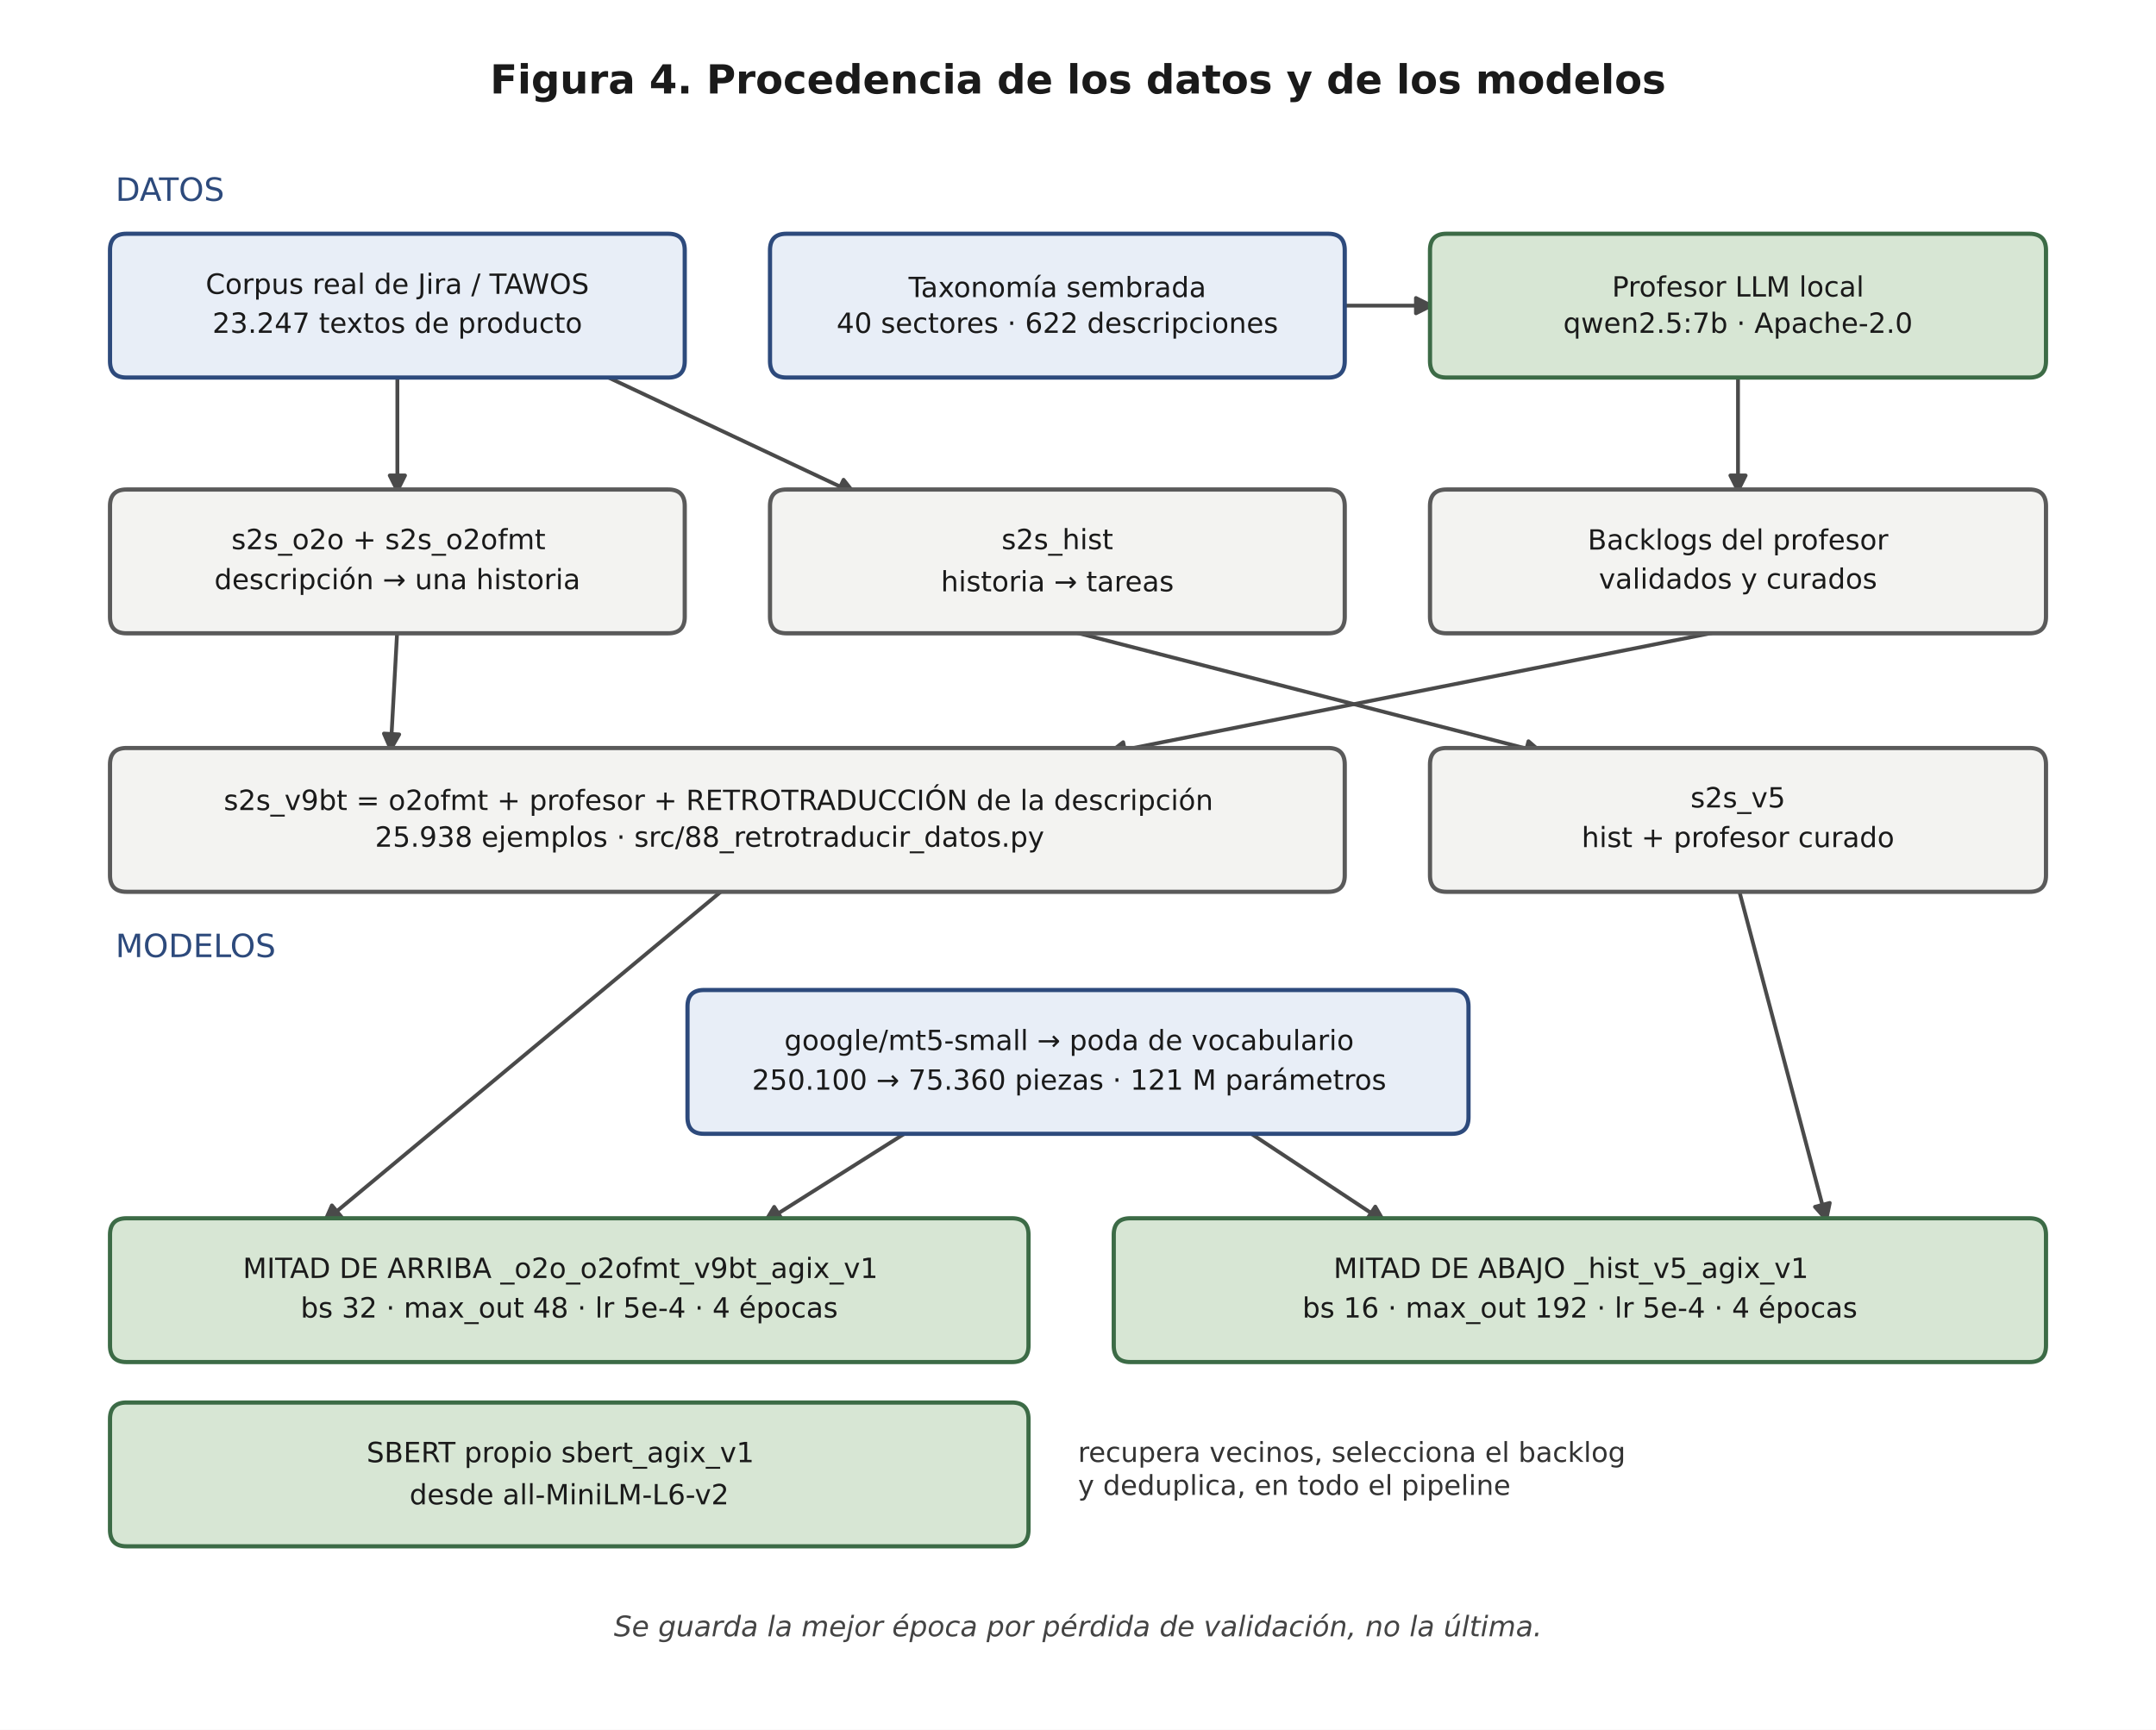
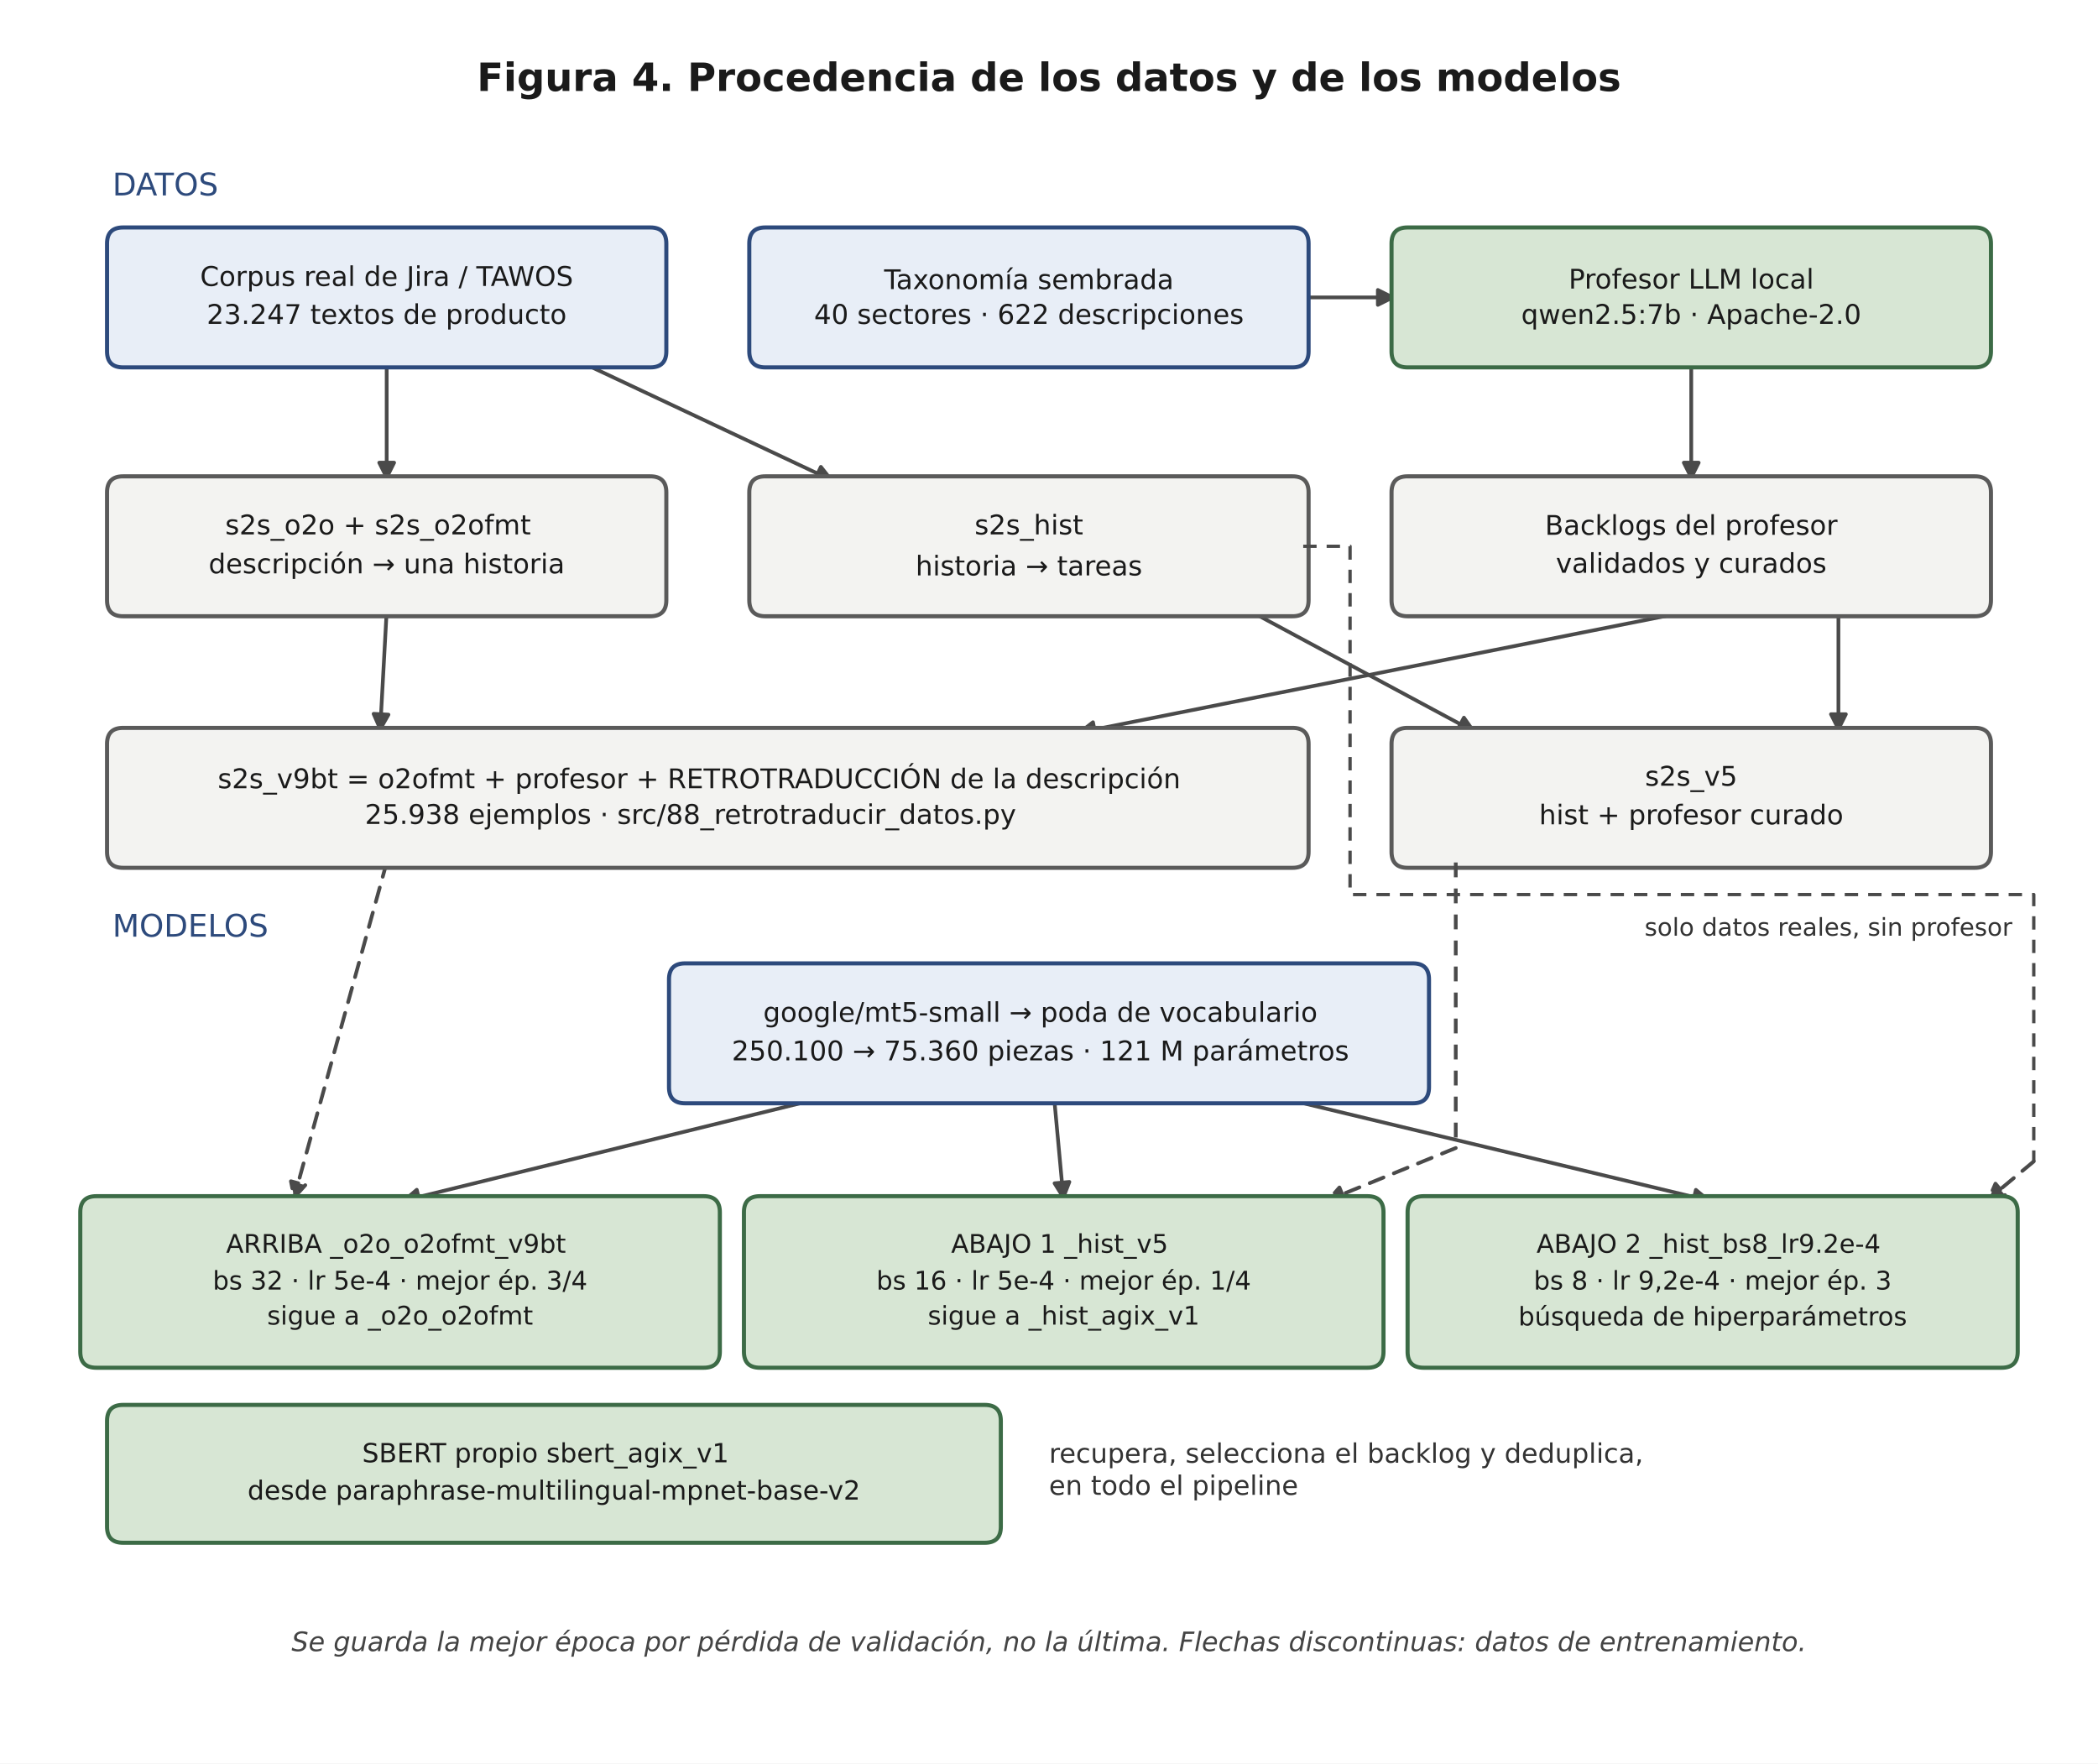
- <svg xmlns="http://www.w3.org/2000/svg" width="564.48pt" height="452.88pt" viewBox="0 0 564.48 452.88" version="1.1">
+ <svg xmlns="http://www.w3.org/2000/svg" width="564.48pt" height="474.48pt" viewBox="0 0 564.48 474.48" version="1.1">
  <defs>
    <style type="text/css">*{stroke-linejoin: round; stroke-linecap: butt}</style>
  </defs>
  <g id="figure_1">
    <g id="patch_1">
-       <path d="M 0 452.88  L 564.48 452.88  L 564.48 0  L 0 0  z " style="fill: #ffffff" />
+       <path d="M 0 474.48  L 564.48 474.48  L 564.48 0  L 0 0  z " style="fill: #ffffff" />
    </g>
    <g id="axes_1">
      <g id="patch_2">
-         <path d="M 350.64 80.023  Q 363.24 80.023 374.722 80.023  " clip-path="url(#p011efb3b4c)" style="fill: none; stroke: #4a4a4a; stroke-linecap: round" />
-         <path d="M 370.722 78.023  L 374.722 80.023  L 370.722 82.023  z " clip-path="url(#p011efb3b4c)" style="fill: #4a4a4a; stroke: #4a4a4a; stroke-linecap: round" />
+         <path d="M 350.64 80.023  Q 363.24 80.023 374.722 80.023  " clip-path="url(#pe7724c36d6)" style="fill: none; stroke: #4a4a4a; stroke-linecap: round" />
+         <path d="M 370.722 78.023  L 374.722 80.023  L 370.722 82.023  z " clip-path="url(#pe7724c36d6)" style="fill: #4a4a4a; stroke: #4a4a4a; stroke-linecap: round" />
      </g>
      <g id="patch_3">
-         <path d="M 104.04 97.407  Q 104.04 113.504 104.04 128.482  " clip-path="url(#p011efb3b4c)" style="fill: none; stroke: #4a4a4a; stroke-linecap: round" />
-         <path d="M 106.04 124.482  L 104.04 128.482  L 102.04 124.482  z " clip-path="url(#p011efb3b4c)" style="fill: #4a4a4a; stroke: #4a4a4a; stroke-linecap: round" />
+         <path d="M 104.04 97.407  Q 104.04 113.504 104.04 128.482  " clip-path="url(#pe7724c36d6)" style="fill: none; stroke: #4a4a4a; stroke-linecap: round" />
+         <path d="M 106.04 124.482  L 104.04 128.482  L 102.04 124.482  z " clip-path="url(#pe7724c36d6)" style="fill: #4a4a4a; stroke: #4a4a4a; stroke-linecap: round" />
      </g>
      <g id="patch_4">
-         <path d="M 156.24 97.407  Q 190.44 113.504 223.628 129.124  " clip-path="url(#p011efb3b4c)" style="fill: none; stroke: #4a4a4a; stroke-linecap: round" />
-         <path d="M 220.861 125.611  L 223.628 129.124  L 219.158 129.23  z " clip-path="url(#p011efb3b4c)" style="fill: #4a4a4a; stroke: #4a4a4a; stroke-linecap: round" />
+         <path d="M 156.24 97.407  Q 190.44 113.504 223.628 129.124  " clip-path="url(#pe7724c36d6)" style="fill: none; stroke: #4a4a4a; stroke-linecap: round" />
+         <path d="M 220.861 125.611  L 223.628 129.124  L 219.158 129.23  z " clip-path="url(#pe7724c36d6)" style="fill: #4a4a4a; stroke: #4a4a4a; stroke-linecap: round" />
      </g>
      <g id="patch_5">
-         <path d="M 455.04 97.407  Q 455.04 113.504 455.04 128.482  " clip-path="url(#p011efb3b4c)" style="fill: none; stroke: #4a4a4a; stroke-linecap: round" />
-         <path d="M 457.04 124.482  L 455.04 128.482  L 453.04 124.482  z " clip-path="url(#p011efb3b4c)" style="fill: #4a4a4a; stroke: #4a4a4a; stroke-linecap: round" />
+         <path d="M 455.04 97.407  Q 455.04 113.504 455.04 128.482  " clip-path="url(#pe7724c36d6)" style="fill: none; stroke: #4a4a4a; stroke-linecap: round" />
+         <path d="M 457.04 124.482  L 455.04 128.482  L 453.04 124.482  z " clip-path="url(#pe7724c36d6)" style="fill: #4a4a4a; stroke: #4a4a4a; stroke-linecap: round" />
      </g>
      <g id="patch_6">
-         <path d="M 104.04 164.367  Q 103.14 180.823 102.301 196.164  " clip-path="url(#p011efb3b4c)" style="fill: none; stroke: #4a4a4a; stroke-linecap: round" />
-         <path d="M 104.517 192.279  L 102.301 196.164  L 100.522 192.06  z " clip-path="url(#p011efb3b4c)" style="fill: #4a4a4a; stroke: #4a4a4a; stroke-linecap: round" />
+         <path d="M 104.04 164.367  Q 103.14 180.823 102.301 196.164  " clip-path="url(#pe7724c36d6)" style="fill: none; stroke: #4a4a4a; stroke-linecap: round" />
+         <path d="M 104.517 192.279  L 102.301 196.164  L 100.522 192.06  z " clip-path="url(#pe7724c36d6)" style="fill: #4a4a4a; stroke: #4a4a4a; stroke-linecap: round" />
      </g>
      <g id="patch_7">
-         <path d="M 455.04 164.367  Q 372.24 180.823 290.537 197.062  " clip-path="url(#p011efb3b4c)" style="fill: none; stroke: #4a4a4a; stroke-linecap: round" />
-         <path d="M 294.85 198.244  L 290.537 197.062  L 294.07 194.321  z " clip-path="url(#p011efb3b4c)" style="fill: #4a4a4a; stroke: #4a4a4a; stroke-linecap: round" />
+         <path d="M 455.04 164.367  Q 372.24 180.823 290.537 197.062  " clip-path="url(#pe7724c36d6)" style="fill: none; stroke: #4a4a4a; stroke-linecap: round" />
+         <path d="M 294.85 198.244  L 290.537 197.062  L 294.07 194.321  z " clip-path="url(#pe7724c36d6)" style="fill: #4a4a4a; stroke: #4a4a4a; stroke-linecap: round" />
      </g>
      <g id="patch_8">
-         <path d="M 276.84 164.367  Q 340.74 180.823 403.557 197.001  " clip-path="url(#p011efb3b4c)" style="fill: none; stroke: #4a4a4a; stroke-linecap: round" />
-         <path d="M 400.182 194.067  L 403.557 197.001  L 399.185 197.94  z " clip-path="url(#p011efb3b4c)" style="fill: #4a4a4a; stroke: #4a4a4a; stroke-linecap: round" />
+         <path d="M 494.64 164.367  Q 494.64 180.823 494.64 196.162  " clip-path="url(#pe7724c36d6)" style="fill: none; stroke: #4a4a4a; stroke-linecap: round" />
+         <path d="M 496.64 192.162  L 494.64 196.162  L 492.64 192.162  z " clip-path="url(#pe7724c36d6)" style="fill: #4a4a4a; stroke: #4a4a4a; stroke-linecap: round" />
      </g>
      <g id="patch_9">
-         <path d="M 239.04 295.407  Q 219.24 307.904 200.385 319.803  " clip-path="url(#p011efb3b4c)" style="fill: none; stroke: #4a4a4a; stroke-linecap: round" />
-         <path d="M 204.836 319.36  L 200.385 319.803  L 202.701 315.977  z " clip-path="url(#p011efb3b4c)" style="fill: #4a4a4a; stroke: #4a4a4a; stroke-linecap: round" />
+         <path d="M 336.24 164.367  Q 366.84 180.823 396.455 196.75  " clip-path="url(#pe7724c36d6)" style="fill: none; stroke: #4a4a4a; stroke-linecap: round" />
+         <path d="M 393.88 193.094  L 396.455 196.75  L 391.985 196.617  z " clip-path="url(#pe7724c36d6)" style="fill: #4a4a4a; stroke: #4a4a4a; stroke-linecap: round" />
      </g>
      <g id="patch_10">
-         <path d="M 325.44 295.407  Q 344.34 307.904 362.307 319.783  " clip-path="url(#p011efb3b4c)" style="fill: none; stroke: #4a4a4a; stroke-linecap: round" />
-         <path d="M 360.074 315.909  L 362.307 319.783  L 357.868 319.246  z " clip-path="url(#p011efb3b4c)" style="fill: #4a4a4a; stroke: #4a4a4a; stroke-linecap: round" />
+         <path d="M 221.13 295.407  Q 164.385 309.344 108.726 323.013  " clip-path="url(#pe7724c36d6)" style="fill: none; stroke: #4a4a4a; stroke-linecap: round" />
+         <path d="M 113.087 324.002  L 108.726 323.013  L 112.133 320.117  z " clip-path="url(#pe7724c36d6)" style="fill: #4a4a4a; stroke: #4a4a4a; stroke-linecap: round" />
      </g>
      <g id="patch_11">
-         <path d="M 190.44 232.047  Q 137.34 276.224 85.099 319.685  " clip-path="url(#p011efb3b4c)" style="fill: none; stroke: #4a4a4a; stroke-linecap: round" />
-         <path d="M 89.454 318.664  L 85.099 319.685  L 86.895 315.589  z " clip-path="url(#p011efb3b4c)" style="fill: #4a4a4a; stroke: #4a4a4a; stroke-linecap: round" />
+         <path d="M 283.626 295.407  Q 284.913 309.344 286.097 322.167  " clip-path="url(#pe7724c36d6)" style="fill: none; stroke: #4a4a4a; stroke-linecap: round" />
+         <path d="M 287.721 318  L 286.097 322.167  L 283.738 318.368  z " clip-path="url(#pe7724c36d6)" style="fill: #4a4a4a; stroke: #4a4a4a; stroke-linecap: round" />
      </g>
      <g id="patch_12">
-         <path d="M 455.04 232.047  Q 466.74 276.224 478.154 319.319  " clip-path="url(#p011efb3b4c)" style="fill: none; stroke: #4a4a4a; stroke-linecap: round" />
-         <path d="M 479.063 314.941  L 478.154 319.319  L 475.196 315.965  z " clip-path="url(#p011efb3b4c)" style="fill: #4a4a4a; stroke: #4a4a4a; stroke-linecap: round" />
+         <path d="M 344.736 295.407  Q 402.768 309.344 459.713 323.019  " clip-path="url(#pe7724c36d6)" style="fill: none; stroke: #4a4a4a; stroke-linecap: round" />
+         <path d="M 456.29 320.14  L 459.713 323.019  L 455.356 324.03  z " clip-path="url(#pe7724c36d6)" style="fill: #4a4a4a; stroke: #4a4a4a; stroke-linecap: round" />
      </g>
      <g id="patch_13">
-         <path d="M 33.12 98.847  L 174.96 98.847  Q 179.28 98.847 179.28 94.527  L 179.28 65.52  Q 179.28 61.2 174.96 61.2  L 33.12 61.2  Q 28.8 61.2 28.8 65.52  L 28.8 94.527  Q 28.8 98.847 33.12 98.847  z " clip-path="url(#p011efb3b4c)" style="fill: #e8eef7; stroke: #2d4a7c; stroke-width: 1.1; stroke-linejoin: miter" />
+         <path d="M 104.04 232.047  Q 91.44 277.663 79.138 322.202  " clip-path="url(#pe7724c36d6)" style="fill: none; stroke-dasharray: 4,3; stroke-dashoffset: 0; stroke: #4a4a4a; stroke-linecap: round" />
+         <path d="M 82.13 318.879  L 79.138 322.202  L 78.275 317.814  z " clip-path="url(#pe7724c36d6)" style="fill: #4a4a4a; stroke-dasharray: 4,3; stroke-dashoffset: 0; stroke: #4a4a4a; stroke-linecap: round" />
      </g>
      <g id="patch_14">
-         <path d="M 205.92 98.847  L 347.76 98.847  Q 352.08 98.847 352.08 94.527  L 352.08 65.52  Q 352.08 61.2 347.76 61.2  L 205.92 61.2  Q 201.6 61.2 201.6 65.52  L 201.6 94.527  Q 201.6 98.847 205.92 98.847  z " clip-path="url(#p011efb3b4c)" style="fill: #e8eef7; stroke: #2d4a7c; stroke-width: 1.1; stroke-linejoin: miter" />
+         <path d="M 391.68 308.88  Q 374.04 316.08 357.435 322.857  " clip-path="url(#pe7724c36d6)" style="fill: none; stroke-dasharray: 4,3; stroke-dashoffset: 0; stroke: #4a4a4a; stroke-linecap: round" />
+         <path d="M 361.894 323.198  L 357.435 322.857  L 360.383 319.494  z " clip-path="url(#pe7724c36d6)" style="fill: #4a4a4a; stroke-dasharray: 4,3; stroke-dashoffset: 0; stroke: #4a4a4a; stroke-linecap: round" />
      </g>
      <g id="patch_15">
-         <path d="M 378.72 98.847  L 531.36 98.847  Q 535.68 98.847 535.68 94.527  L 535.68 65.52  Q 535.68 61.2 531.36 61.2  L 378.72 61.2  Q 374.4 61.2 374.4 65.52  L 374.4 94.527  Q 374.4 98.847 378.72 98.847  z " clip-path="url(#p011efb3b4c)" style="fill: #d7e6d4; stroke: #3c6b46; stroke-width: 1.1; stroke-linejoin: miter" />
+         <path d="M 547.2 312.48  Q 540.72 317.88 535.099 322.564  " clip-path="url(#pe7724c36d6)" style="fill: none; stroke-dasharray: 4,3; stroke-dashoffset: 0; stroke: #4a4a4a; stroke-linecap: round" />
+         <path d="M 539.452 321.54  L 535.099 322.564  L 536.891 318.467  z " clip-path="url(#pe7724c36d6)" style="fill: #4a4a4a; stroke-dasharray: 4,3; stroke-dashoffset: 0; stroke: #4a4a4a; stroke-linecap: round" />
      </g>
      <g id="patch_16">
-         <path d="M 33.12 165.807  L 174.96 165.807  Q 179.28 165.807 179.28 161.487  L 179.28 132.48  Q 179.28 128.16 174.96 128.16  L 33.12 128.16  Q 28.8 128.16 28.8 132.48  L 28.8 161.487  Q 28.8 165.807 33.12 165.807  z " clip-path="url(#p011efb3b4c)" style="fill: #f3f3f1; stroke: #5a5a5a; stroke-width: 1.1; stroke-linejoin: miter" />
+         <path d="M 33.12 98.847  L 174.96 98.847  Q 179.28 98.847 179.28 94.527  L 179.28 65.52  Q 179.28 61.2 174.96 61.2  L 33.12 61.2  Q 28.8 61.2 28.8 65.52  L 28.8 94.527  Q 28.8 98.847 33.12 98.847  z " clip-path="url(#pe7724c36d6)" style="fill: #e8eef7; stroke: #2d4a7c; stroke-width: 1.1; stroke-linejoin: miter" />
      </g>
      <g id="patch_17">
-         <path d="M 205.92 165.807  L 347.76 165.807  Q 352.08 165.807 352.08 161.487  L 352.08 132.48  Q 352.08 128.16 347.76 128.16  L 205.92 128.16  Q 201.6 128.16 201.6 132.48  L 201.6 161.487  Q 201.6 165.807 205.92 165.807  z " clip-path="url(#p011efb3b4c)" style="fill: #f3f3f1; stroke: #5a5a5a; stroke-width: 1.1; stroke-linejoin: miter" />
+         <path d="M 205.92 98.847  L 347.76 98.847  Q 352.08 98.847 352.08 94.527  L 352.08 65.52  Q 352.08 61.2 347.76 61.2  L 205.92 61.2  Q 201.6 61.2 201.6 65.52  L 201.6 94.527  Q 201.6 98.847 205.92 98.847  z " clip-path="url(#pe7724c36d6)" style="fill: #e8eef7; stroke: #2d4a7c; stroke-width: 1.1; stroke-linejoin: miter" />
      </g>
      <g id="patch_18">
-         <path d="M 378.72 165.807  L 531.36 165.807  Q 535.68 165.807 535.68 161.487  L 535.68 132.48  Q 535.68 128.16 531.36 128.16  L 378.72 128.16  Q 374.4 128.16 374.4 132.48  L 374.4 161.487  Q 374.4 165.807 378.72 165.807  z " clip-path="url(#p011efb3b4c)" style="fill: #f3f3f1; stroke: #5a5a5a; stroke-width: 1.1; stroke-linejoin: miter" />
+         <path d="M 378.72 98.847  L 531.36 98.847  Q 535.68 98.847 535.68 94.527  L 535.68 65.52  Q 535.68 61.2 531.36 61.2  L 378.72 61.2  Q 374.4 61.2 374.4 65.52  L 374.4 94.527  Q 374.4 98.847 378.72 98.847  z " clip-path="url(#pe7724c36d6)" style="fill: #d7e6d4; stroke: #3c6b46; stroke-width: 1.1; stroke-linejoin: miter" />
      </g>
      <g id="patch_19">
-         <path d="M 33.12 233.487  L 347.76 233.487  Q 352.08 233.487 352.08 229.167  L 352.08 200.16  Q 352.08 195.84 347.76 195.84  L 33.12 195.84  Q 28.8 195.84 28.8 200.16  L 28.8 229.167  Q 28.8 233.487 33.12 233.487  z " clip-path="url(#p011efb3b4c)" style="fill: #f3f3f1; stroke: #5a5a5a; stroke-width: 1.1; stroke-linejoin: miter" />
+         <path d="M 33.12 165.807  L 174.96 165.807  Q 179.28 165.807 179.28 161.487  L 179.28 132.48  Q 179.28 128.16 174.96 128.16  L 33.12 128.16  Q 28.8 128.16 28.8 132.48  L 28.8 161.487  Q 28.8 165.807 33.12 165.807  z " clip-path="url(#pe7724c36d6)" style="fill: #f3f3f1; stroke: #5a5a5a; stroke-width: 1.1; stroke-linejoin: miter" />
      </g>
      <g id="patch_20">
-         <path d="M 378.72 233.487  L 531.36 233.487  Q 535.68 233.487 535.68 229.167  L 535.68 200.16  Q 535.68 195.84 531.36 195.84  L 378.72 195.84  Q 374.4 195.84 374.4 200.16  L 374.4 229.167  Q 374.4 233.487 378.72 233.487  z " clip-path="url(#p011efb3b4c)" style="fill: #f3f3f1; stroke: #5a5a5a; stroke-width: 1.1; stroke-linejoin: miter" />
+         <path d="M 205.92 165.807  L 347.76 165.807  Q 352.08 165.807 352.08 161.487  L 352.08 132.48  Q 352.08 128.16 347.76 128.16  L 205.92 128.16  Q 201.6 128.16 201.6 132.48  L 201.6 161.487  Q 201.6 165.807 205.92 165.807  z " clip-path="url(#pe7724c36d6)" style="fill: #f3f3f1; stroke: #5a5a5a; stroke-width: 1.1; stroke-linejoin: miter" />
      </g>
      <g id="patch_21">
-         <path d="M 184.32 296.847  L 380.16 296.847  Q 384.48 296.847 384.48 292.527  L 384.48 263.52  Q 384.48 259.2 380.16 259.2  L 184.32 259.2  Q 180 259.2 180 263.52  L 180 292.527  Q 180 296.847 184.32 296.847  z " clip-path="url(#p011efb3b4c)" style="fill: #e8eef7; stroke: #2d4a7c; stroke-width: 1.1; stroke-linejoin: miter" />
+         <path d="M 378.72 165.807  L 531.36 165.807  Q 535.68 165.807 535.68 161.487  L 535.68 132.48  Q 535.68 128.16 531.36 128.16  L 378.72 128.16  Q 374.4 128.16 374.4 132.48  L 374.4 161.487  Q 374.4 165.807 378.72 165.807  z " clip-path="url(#pe7724c36d6)" style="fill: #f3f3f1; stroke: #5a5a5a; stroke-width: 1.1; stroke-linejoin: miter" />
      </g>
      <g id="patch_22">
-         <path d="M 33.12 356.607  L 264.96 356.607  Q 269.28 356.607 269.28 352.287  L 269.28 323.28  Q 269.28 318.96 264.96 318.96  L 33.12 318.96  Q 28.8 318.96 28.8 323.28  L 28.8 352.287  Q 28.8 356.607 33.12 356.607  z " clip-path="url(#p011efb3b4c)" style="fill: #d7e6d4; stroke: #3c6b46; stroke-width: 1.1; stroke-linejoin: miter" />
+         <path d="M 33.12 233.487  L 347.76 233.487  Q 352.08 233.487 352.08 229.167  L 352.08 200.16  Q 352.08 195.84 347.76 195.84  L 33.12 195.84  Q 28.8 195.84 28.8 200.16  L 28.8 229.167  Q 28.8 233.487 33.12 233.487  z " clip-path="url(#pe7724c36d6)" style="fill: #f3f3f1; stroke: #5a5a5a; stroke-width: 1.1; stroke-linejoin: miter" />
      </g>
      <g id="patch_23">
-         <path d="M 295.92 356.607  L 531.36 356.607  Q 535.68 356.607 535.68 352.287  L 535.68 323.28  Q 535.68 318.96 531.36 318.96  L 295.92 318.96  Q 291.6 318.96 291.6 323.28  L 291.6 352.287  Q 291.6 356.607 295.92 356.607  z " clip-path="url(#p011efb3b4c)" style="fill: #d7e6d4; stroke: #3c6b46; stroke-width: 1.1; stroke-linejoin: miter" />
+         <path d="M 378.72 233.487  L 531.36 233.487  Q 535.68 233.487 535.68 229.167  L 535.68 200.16  Q 535.68 195.84 531.36 195.84  L 378.72 195.84  Q 374.4 195.84 374.4 200.16  L 374.4 229.167  Q 374.4 233.487 378.72 233.487  z " clip-path="url(#pe7724c36d6)" style="fill: #f3f3f1; stroke: #5a5a5a; stroke-width: 1.1; stroke-linejoin: miter" />
      </g>
      <g id="patch_24">
-         <path d="M 33.12 404.847  L 264.96 404.847  Q 269.28 404.847 269.28 400.527  L 269.28 371.52  Q 269.28 367.2 264.96 367.2  L 33.12 367.2  Q 28.8 367.2 28.8 371.52  L 28.8 400.527  Q 28.8 404.847 33.12 404.847  z " clip-path="url(#p011efb3b4c)" style="fill: #d7e6d4; stroke: #3c6b46; stroke-width: 1.1; stroke-linejoin: miter" />
+         <path d="M 184.32 296.847  L 380.16 296.847  Q 384.48 296.847 384.48 292.527  L 384.48 263.52  Q 384.48 259.2 380.16 259.2  L 184.32 259.2  Q 180 259.2 180 263.52  L 180 292.527  Q 180 296.847 184.32 296.847  z " clip-path="url(#pe7724c36d6)" style="fill: #e8eef7; stroke: #2d4a7c; stroke-width: 1.1; stroke-linejoin: miter" />
+       </g>
+       <g id="patch_25">
+         <path d="M 25.92 367.997  L 189.36 367.997  Q 193.68 367.997 193.68 363.676  L 193.68 326.16  Q 193.68 321.84 189.36 321.84  L 25.92 321.84  Q 21.6 321.84 21.6 326.16  L 21.6 363.676  Q 21.6 367.997 25.92 367.997  z " clip-path="url(#pe7724c36d6)" style="fill: #d7e6d4; stroke: #3c6b46; stroke-width: 1.1; stroke-linejoin: miter" />
+       </g>
+       <g id="patch_26">
+         <path d="M 204.48 367.997  L 367.92 367.997  Q 372.24 367.997 372.24 363.676  L 372.24 326.16  Q 372.24 321.84 367.92 321.84  L 204.48 321.84  Q 200.16 321.84 200.16 326.16  L 200.16 363.676  Q 200.16 367.997 204.48 367.997  z " clip-path="url(#pe7724c36d6)" style="fill: #d7e6d4; stroke: #3c6b46; stroke-width: 1.1; stroke-linejoin: miter" />
+       </g>
+       <g id="patch_27">
+         <path d="M 383.04 367.997  L 538.56 367.997  Q 542.88 367.997 542.88 363.676  L 542.88 326.16  Q 542.88 321.84 538.56 321.84  L 383.04 321.84  Q 378.72 321.84 378.72 326.16  L 378.72 363.676  Q 378.72 367.997 383.04 367.997  z " clip-path="url(#pe7724c36d6)" style="fill: #d7e6d4; stroke: #3c6b46; stroke-width: 1.1; stroke-linejoin: miter" />
+       </g>
+       <g id="line2d_1">
+         <path d="M 391.68 232.047  L 391.68 308.88  " clip-path="url(#pe7724c36d6)" style="fill: none; stroke-dasharray: 4,3; stroke-dashoffset: 0; stroke: #4a4a4a" />
+       </g>
+       <g id="line2d_2">
+         <path d="M 350.64 146.983  L 363.24 146.983  L 363.24 240.687  L 547.2 240.687  L 547.2 312.48  " clip-path="url(#pe7724c36d6)" style="fill: none; stroke-dasharray: 3.6,2.7; stroke-dashoffset: 0; stroke: #4a4a4a; stroke-width: 0.9" />
+       </g>
+       <g id="patch_28">
+         <path d="M 33.12 415.089  L 264.96 415.089  Q 269.28 415.089 269.28 410.769  L 269.28 382.32  Q 269.28 378 264.96 378  L 33.12 378  Q 28.8 378 28.8 382.32  L 28.8 410.769  Q 28.8 415.089 33.12 415.089  z " clip-path="url(#pe7724c36d6)" style="fill: #d7e6d4; stroke: #3c6b46; stroke-width: 1.1; stroke-linejoin: miter" />
      </g>
      <g id="text_1">
        <text style="font-weight: 700; font-size: 10.5px; font-family: 'DejaVu Sans'; text-anchor: middle; fill: #1a1a1a" x="282.24" y="24.48" transform="rotate(-0 282.24 24.48)">Figura 4. Procedencia de los datos y de los modelos</text>
      </g>
      <g id="text_2">
        <text style="font-size: 7.3px; font-family: 'DejaVu Sans'; fill: #1a1a1a" transform="translate(53.84566 76.92784)">Corpus real de Jira / TAWOS</text>
        <text style="font-size: 7.3px; font-family: 'DejaVu Sans'; fill: #1a1a1a" transform="translate(55.6142 87.14784)">23.247 textos de producto</text>
      </g>
      <g id="text_3">
        <text style="font-size: 7.3px; font-family: 'DejaVu Sans'; fill: #1a1a1a" transform="translate(237.8728 77.78103)">Taxonomía sembrada</text>
        <text style="font-size: 7.3px; font-family: 'DejaVu Sans'; fill: #1a1a1a" transform="translate(219.0246 87.14784)">40 sectores · 622 descripciones</text>
      </g>
      <g id="text_4">
        <text style="font-size: 7.3px; font-family: 'DejaVu Sans'; fill: #1a1a1a" transform="translate(422.0417 77.63503)">Profesor LLM local</text>
        <text style="font-size: 7.3px; font-family: 'DejaVu Sans'; fill: #1a1a1a" transform="translate(409.2867 87.14784)">qwen2.5:7b · Apache-2.0</text>
      </g>
      <g id="text_5">
        <text style="font-size: 7.3px; font-family: 'DejaVu Sans'; fill: #1a1a1a" transform="translate(60.59188 143.7863)">s2s_o2o  +  s2s_o2ofmt</text>
        <text style="font-size: 7.3px; font-family: 'DejaVu Sans'; fill: #1a1a1a" transform="translate(56.12348 154.2538)">descripción → una historia</text>
      </g>
      <g id="text_6">
        <text style="font-size: 7.3px; font-family: 'DejaVu Sans'; fill: #1a1a1a" transform="translate(262.2303 143.7863)">s2s_hist</text>
        <text style="font-size: 7.3px; font-family: 'DejaVu Sans'; fill: #1a1a1a" transform="translate(246.3454 154.815)">historia → tareas</text>
      </g>
      <g id="text_7">
        <text style="font-size: 7.3px; font-family: 'DejaVu Sans'; fill: #1a1a1a" transform="translate(415.6787 143.8878)">Backlogs del profesor</text>
        <text style="font-size: 7.3px; font-family: 'DejaVu Sans'; fill: #1a1a1a" transform="translate(418.6193 154.1078)">validados y curados</text>
      </g>
      <g id="text_8">
        <text style="font-size: 7.3px; font-family: 'DejaVu Sans'; fill: #1a1a1a" transform="translate(58.58603 212.0777)">s2s_v9bt  =  o2ofmt + profesor + RETROTRADUCCIÓN de la descripción</text>
        <text style="font-size: 7.3px; font-family: 'DejaVu Sans'; fill: #1a1a1a" transform="translate(98.18112 221.6863)">25.938 ejemplos   ·   src/88_retrotraducir_datos.py</text>
      </g>
      <g id="text_9">
        <text style="font-size: 7.3px; font-family: 'DejaVu Sans'; fill: #1a1a1a" transform="translate(442.6072 211.4019)">s2s_v5</text>
        <text style="font-size: 7.3px; font-family: 'DejaVu Sans'; fill: #1a1a1a" transform="translate(414.0973 221.7878)">hist + profesor curado</text>
      </g>
      <g id="text_10">
        <text style="font-size: 7.3px; font-family: 'DejaVu Sans'; fill: #1a1a1a" transform="translate(205.3499 274.9278)">google/mt5-small  →  poda de vocabulario</text>
        <text style="font-size: 7.3px; font-family: 'DejaVu Sans'; fill: #1a1a1a" transform="translate(196.8905 285.2938)">250.100 → 75.360 piezas  ·  121 M parámetros</text>
      </g>
      <g id="text_11">
-         <text style="font-size: 7.3px; font-family: 'DejaVu Sans'; fill: #1a1a1a" transform="translate(63.58095 334.5863)">MITAD DE ARRIBA   _o2o_o2ofmt_v9bt_agix_v1</text>
-         <text style="font-size: 7.3px; font-family: 'DejaVu Sans'; fill: #1a1a1a" transform="translate(78.71134 344.9523)">bs 32 · max_out 48 · lr 5e-4 · 4 épocas</text>
+         <text style="font-size: 6.9px; font-family: 'DejaVu Sans'; fill: #1a1a1a" transform="translate(60.83159 337.0663)">ARRIBA  _o2o_o2ofmt_v9bt</text>
+         <text style="font-size: 6.9px; font-family: 'DejaVu Sans'; fill: #1a1a1a" transform="translate(57.23065 346.9602)">bs 32 · lr 5e-4 · mejor ép. 3/4</text>
+         <text style="font-size: 6.9px; font-family: 'DejaVu Sans'; fill: #1a1a1a" transform="translate(71.8662 356.3863)">sigue a _o2o_o2ofmt</text>
      </g>
      <g id="text_12">
-         <text style="font-size: 7.3px; font-family: 'DejaVu Sans'; fill: #1a1a1a" transform="translate(349.1428 334.5863)">MITAD DE ABAJO   _hist_v5_agix_v1</text>
-         <text style="font-size: 7.3px; font-family: 'DejaVu Sans'; fill: #1a1a1a" transform="translate(340.989 344.9523)">bs 16 · max_out 192 · lr 5e-4 · 4 épocas</text>
+         <text style="font-size: 6.9px; font-family: 'DejaVu Sans'; fill: #1a1a1a" transform="translate(255.9133 337.0663)">ABAJO 1  _hist_v5</text>
+         <text style="font-size: 6.9px; font-family: 'DejaVu Sans'; fill: #1a1a1a" transform="translate(235.7906 346.9602)">bs 16 · lr 5e-4 · mejor ép. 1/4</text>
+         <text style="font-size: 6.9px; font-family: 'DejaVu Sans'; fill: #1a1a1a" transform="translate(249.6262 356.3863)">sigue a _hist_agix_v1</text>
      </g>
      <g id="text_13">
-         <text style="font-size: 7.3px; font-family: 'DejaVu Sans'; fill: #1a1a1a" transform="translate(95.98041 382.8263)">SBERT propio   sbert_agix_v1</text>
-         <text style="font-size: 7.3px; font-family: 'DejaVu Sans'; fill: #1a1a1a" transform="translate(107.223 393.855)">desde all-MiniLM-L6-v2</text>
+         <text style="font-size: 6.9px; font-family: 'DejaVu Sans'; fill: #1a1a1a" transform="translate(413.4169 337.0663)">ABAJO 2  _hist_bs8_lr9.2e-4</text>
+         <text style="font-size: 6.9px; font-family: 'DejaVu Sans'; fill: #1a1a1a" transform="translate(412.6515 346.9602)">bs 8 · lr 9,2e-4 · mejor ép. 3</text>
+         <text style="font-size: 6.9px; font-family: 'DejaVu Sans'; fill: #1a1a1a" transform="translate(408.5169 356.6202)">búsqueda de hiperparámetros</text>
      </g>
      <g id="text_14">
-         <text style="font-style: italic; font-size: 7.4px; font-family: 'DejaVu Sans'; text-anchor: middle; fill: #444444" x="282.24" y="428.4" transform="rotate(-0 282.24 428.4)">Se guarda la mejor época por pérdida de validación, no la última.</text>
+         <text style="font-size: 7.1px; font-family: 'DejaVu Sans'; fill: #1a1a1a" transform="translate(97.43409 393.4349)">SBERT propio   sbert_agix_v1</text>
+         <text style="font-size: 7.1px; font-family: 'DejaVu Sans'; fill: #1a1a1a" transform="translate(66.6029 403.4737)">desde paraphrase-multilingual-mpnet-base-v2</text>
      </g>
      <g id="text_15">
+         <text style="font-style: italic; font-size: 7.2px; font-family: 'DejaVu Sans'; text-anchor: middle; fill: #444444" x="282.24" y="444.24" transform="rotate(-0 282.24 444.24)">Se guarda la mejor época por pérdida de validación, no la última. Flechas discontinuas: datos de entrenamiento.</text>
+       </g>
+       <g id="text_16">
        <text style="font-size: 8.4px; font-family: 'DejaVu Sans'; text-anchor: start; fill: #2d4a7c" x="30.24" y="52.582" transform="rotate(-0 30.24 52.58203)">DATOS</text>
      </g>
-       <g id="text_16">
-         <text style="font-size: 8.4px; font-family: 'DejaVu Sans'; text-anchor: start; fill: #2d4a7c" x="30.24" y="250.582" transform="rotate(-0 30.24 250.582)">MODELOS</text>
+       <g id="text_17">
+         <text style="font-size: 8.4px; font-family: 'DejaVu Sans'; text-anchor: start; fill: #2d4a7c" x="30.24" y="252.022" transform="rotate(-0 30.24 252.022)">MODELOS</text>
      </g>
-       <g id="text_17">
-         <text style="font-size: 7.2px; font-family: 'DejaVu Sans'; fill: #333333" transform="translate(282.24 382.7496)">recupera vecinos, selecciona el backlog</text>
-         <text style="font-size: 7.2px; font-family: 'DejaVu Sans'; fill: #333333" transform="translate(282.24 391.3916)">y deduplica, en todo el pipeline</text>
+       <g id="text_18">
+         <text style="font-size: 6.6px; font-family: 'DejaVu Sans'; text-anchor: end; fill: #333333" x="541.44" y="251.762" transform="rotate(-0 541.44 251.7617)">solo datos reales, sin profesor</text>
+       </g>
+       <g id="text_19">
+         <text style="font-size: 7.2px; font-family: 'DejaVu Sans'; fill: #333333" transform="translate(282.24 393.5496)">recupera, selecciona el backlog y deduplica,</text>
+         <text style="font-size: 7.2px; font-family: 'DejaVu Sans'; fill: #333333" transform="translate(282.24 402.1916)">en todo el pipeline</text>
      </g>
    </g>
  </g>
  <defs>
-     <clipPath id="p011efb3b4c">
-       <rect x="8.64" y="8.64" width="547.2" height="435.6" />
+     <clipPath id="pe7724c36d6">
+       <rect x="8.64" y="8.64" width="547.2" height="457.2" />
    </clipPath>
  </defs>
</svg>
